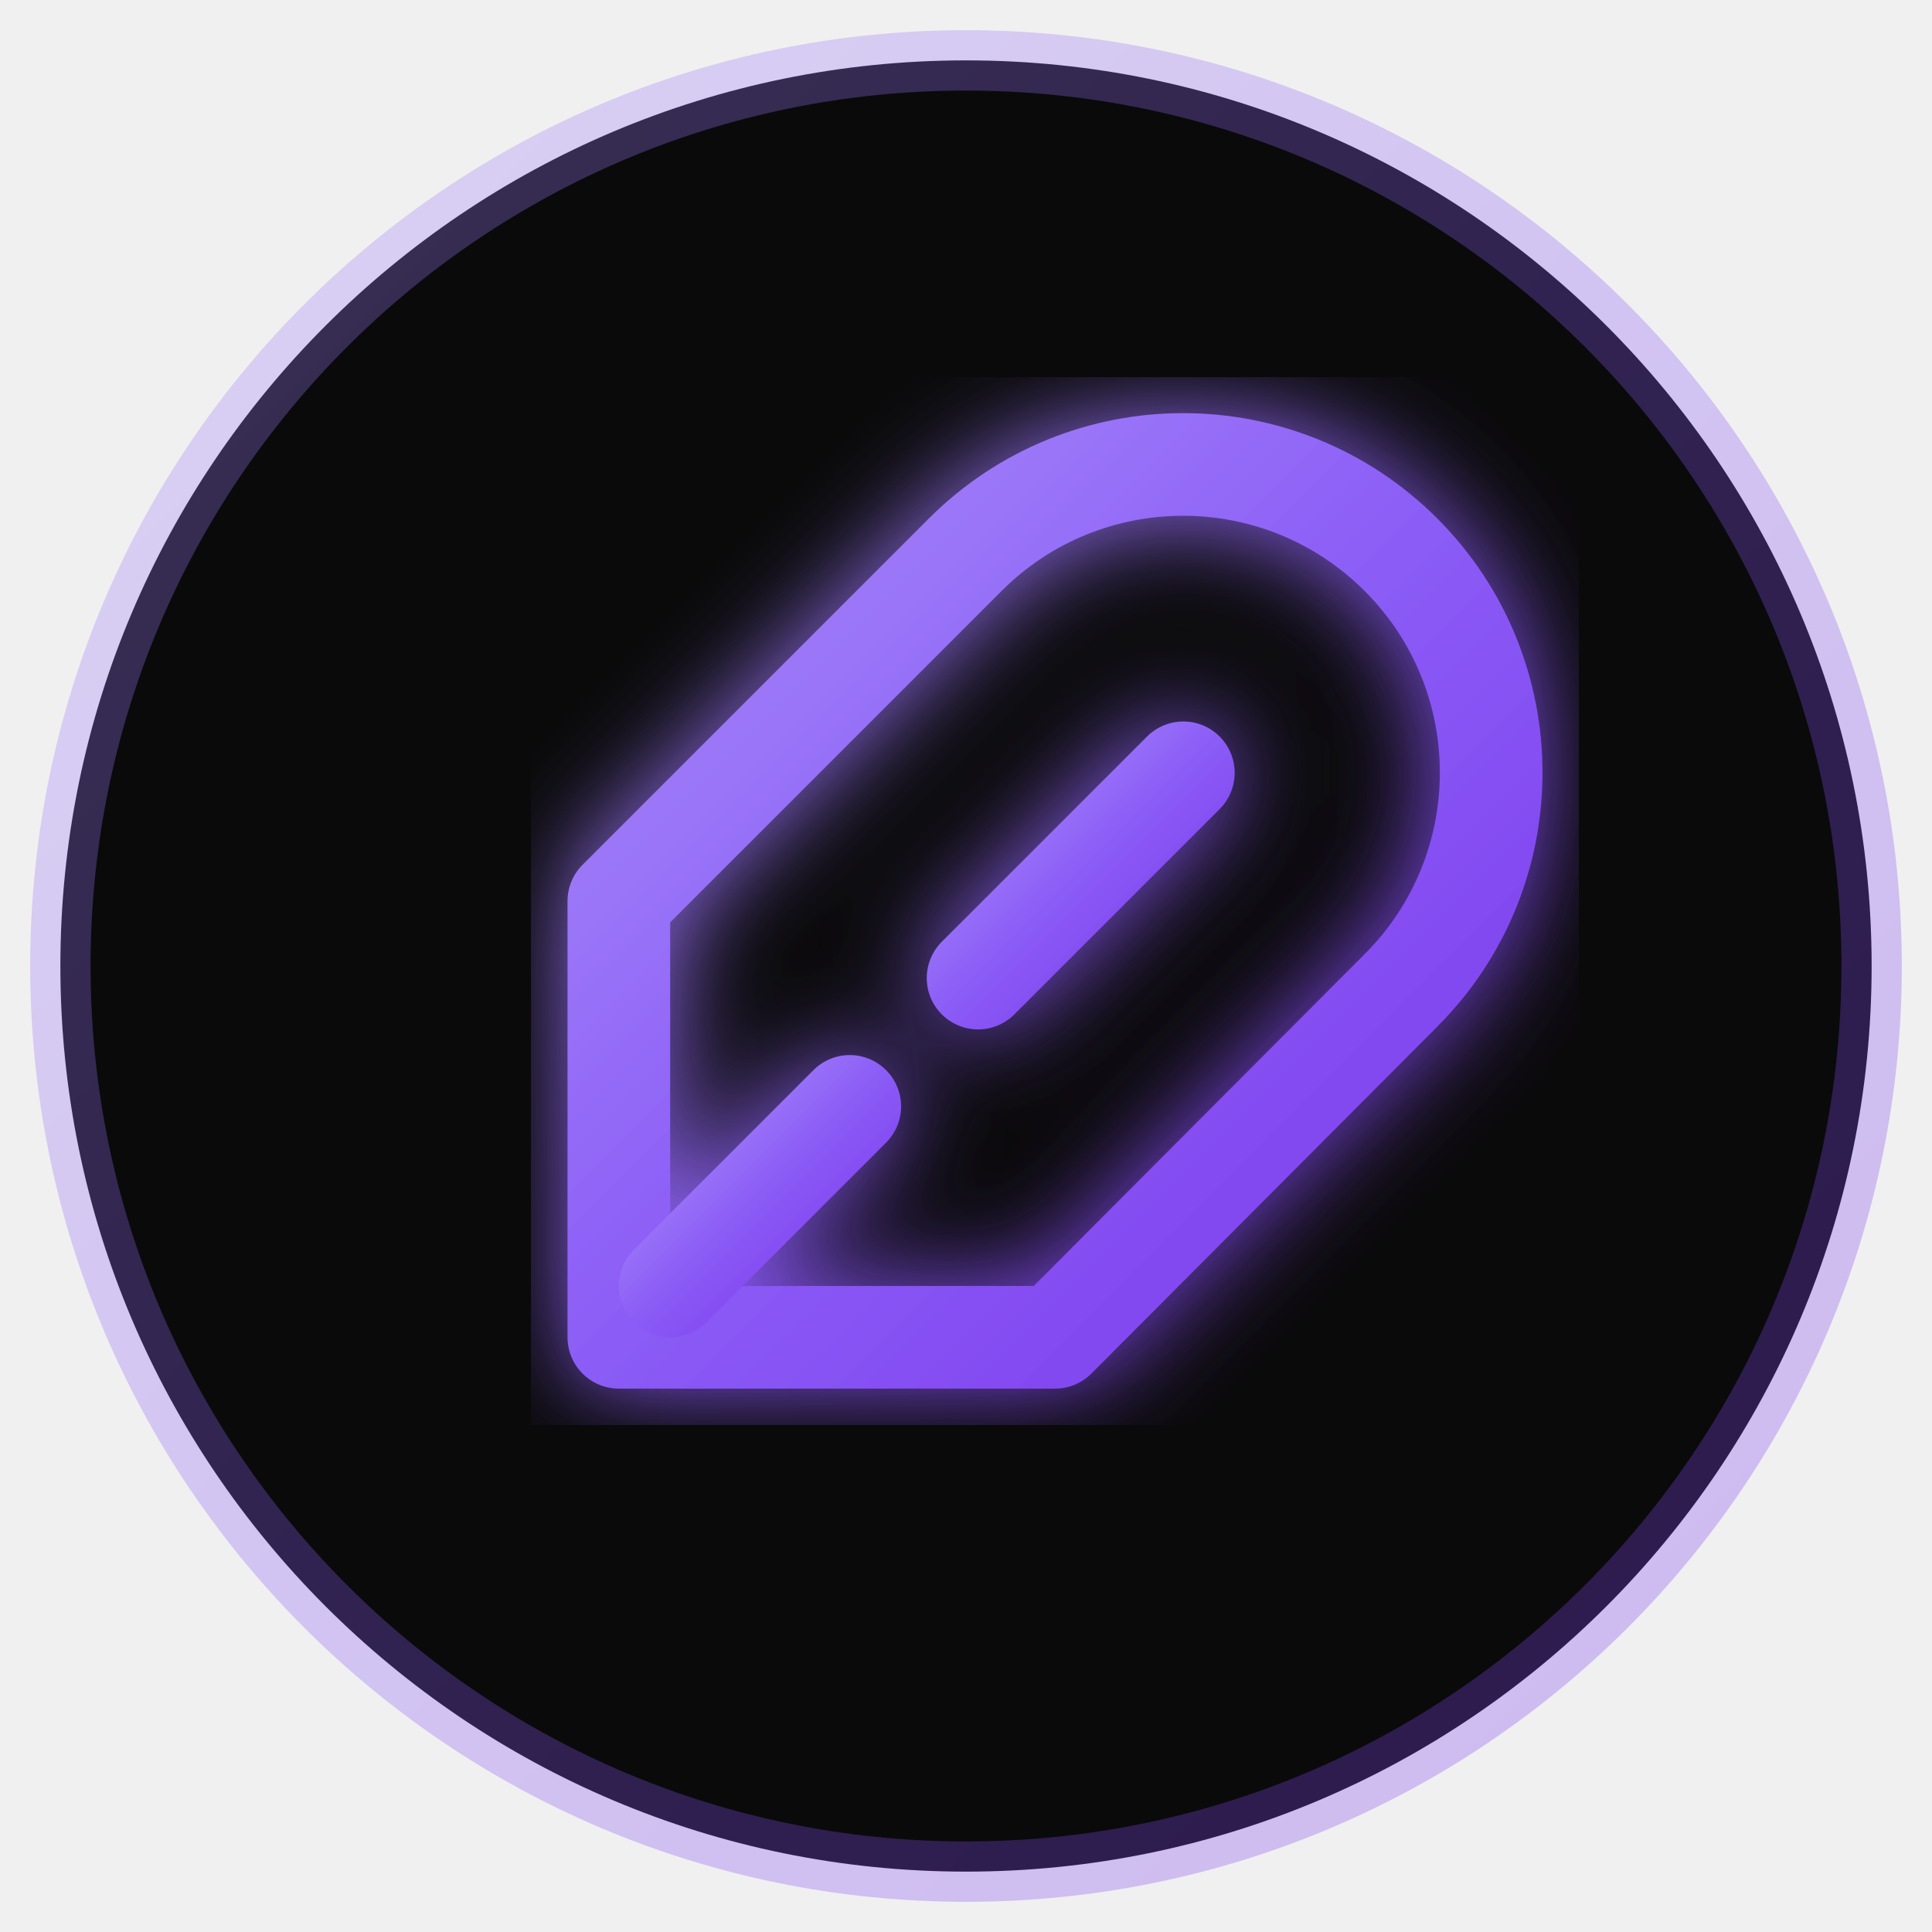
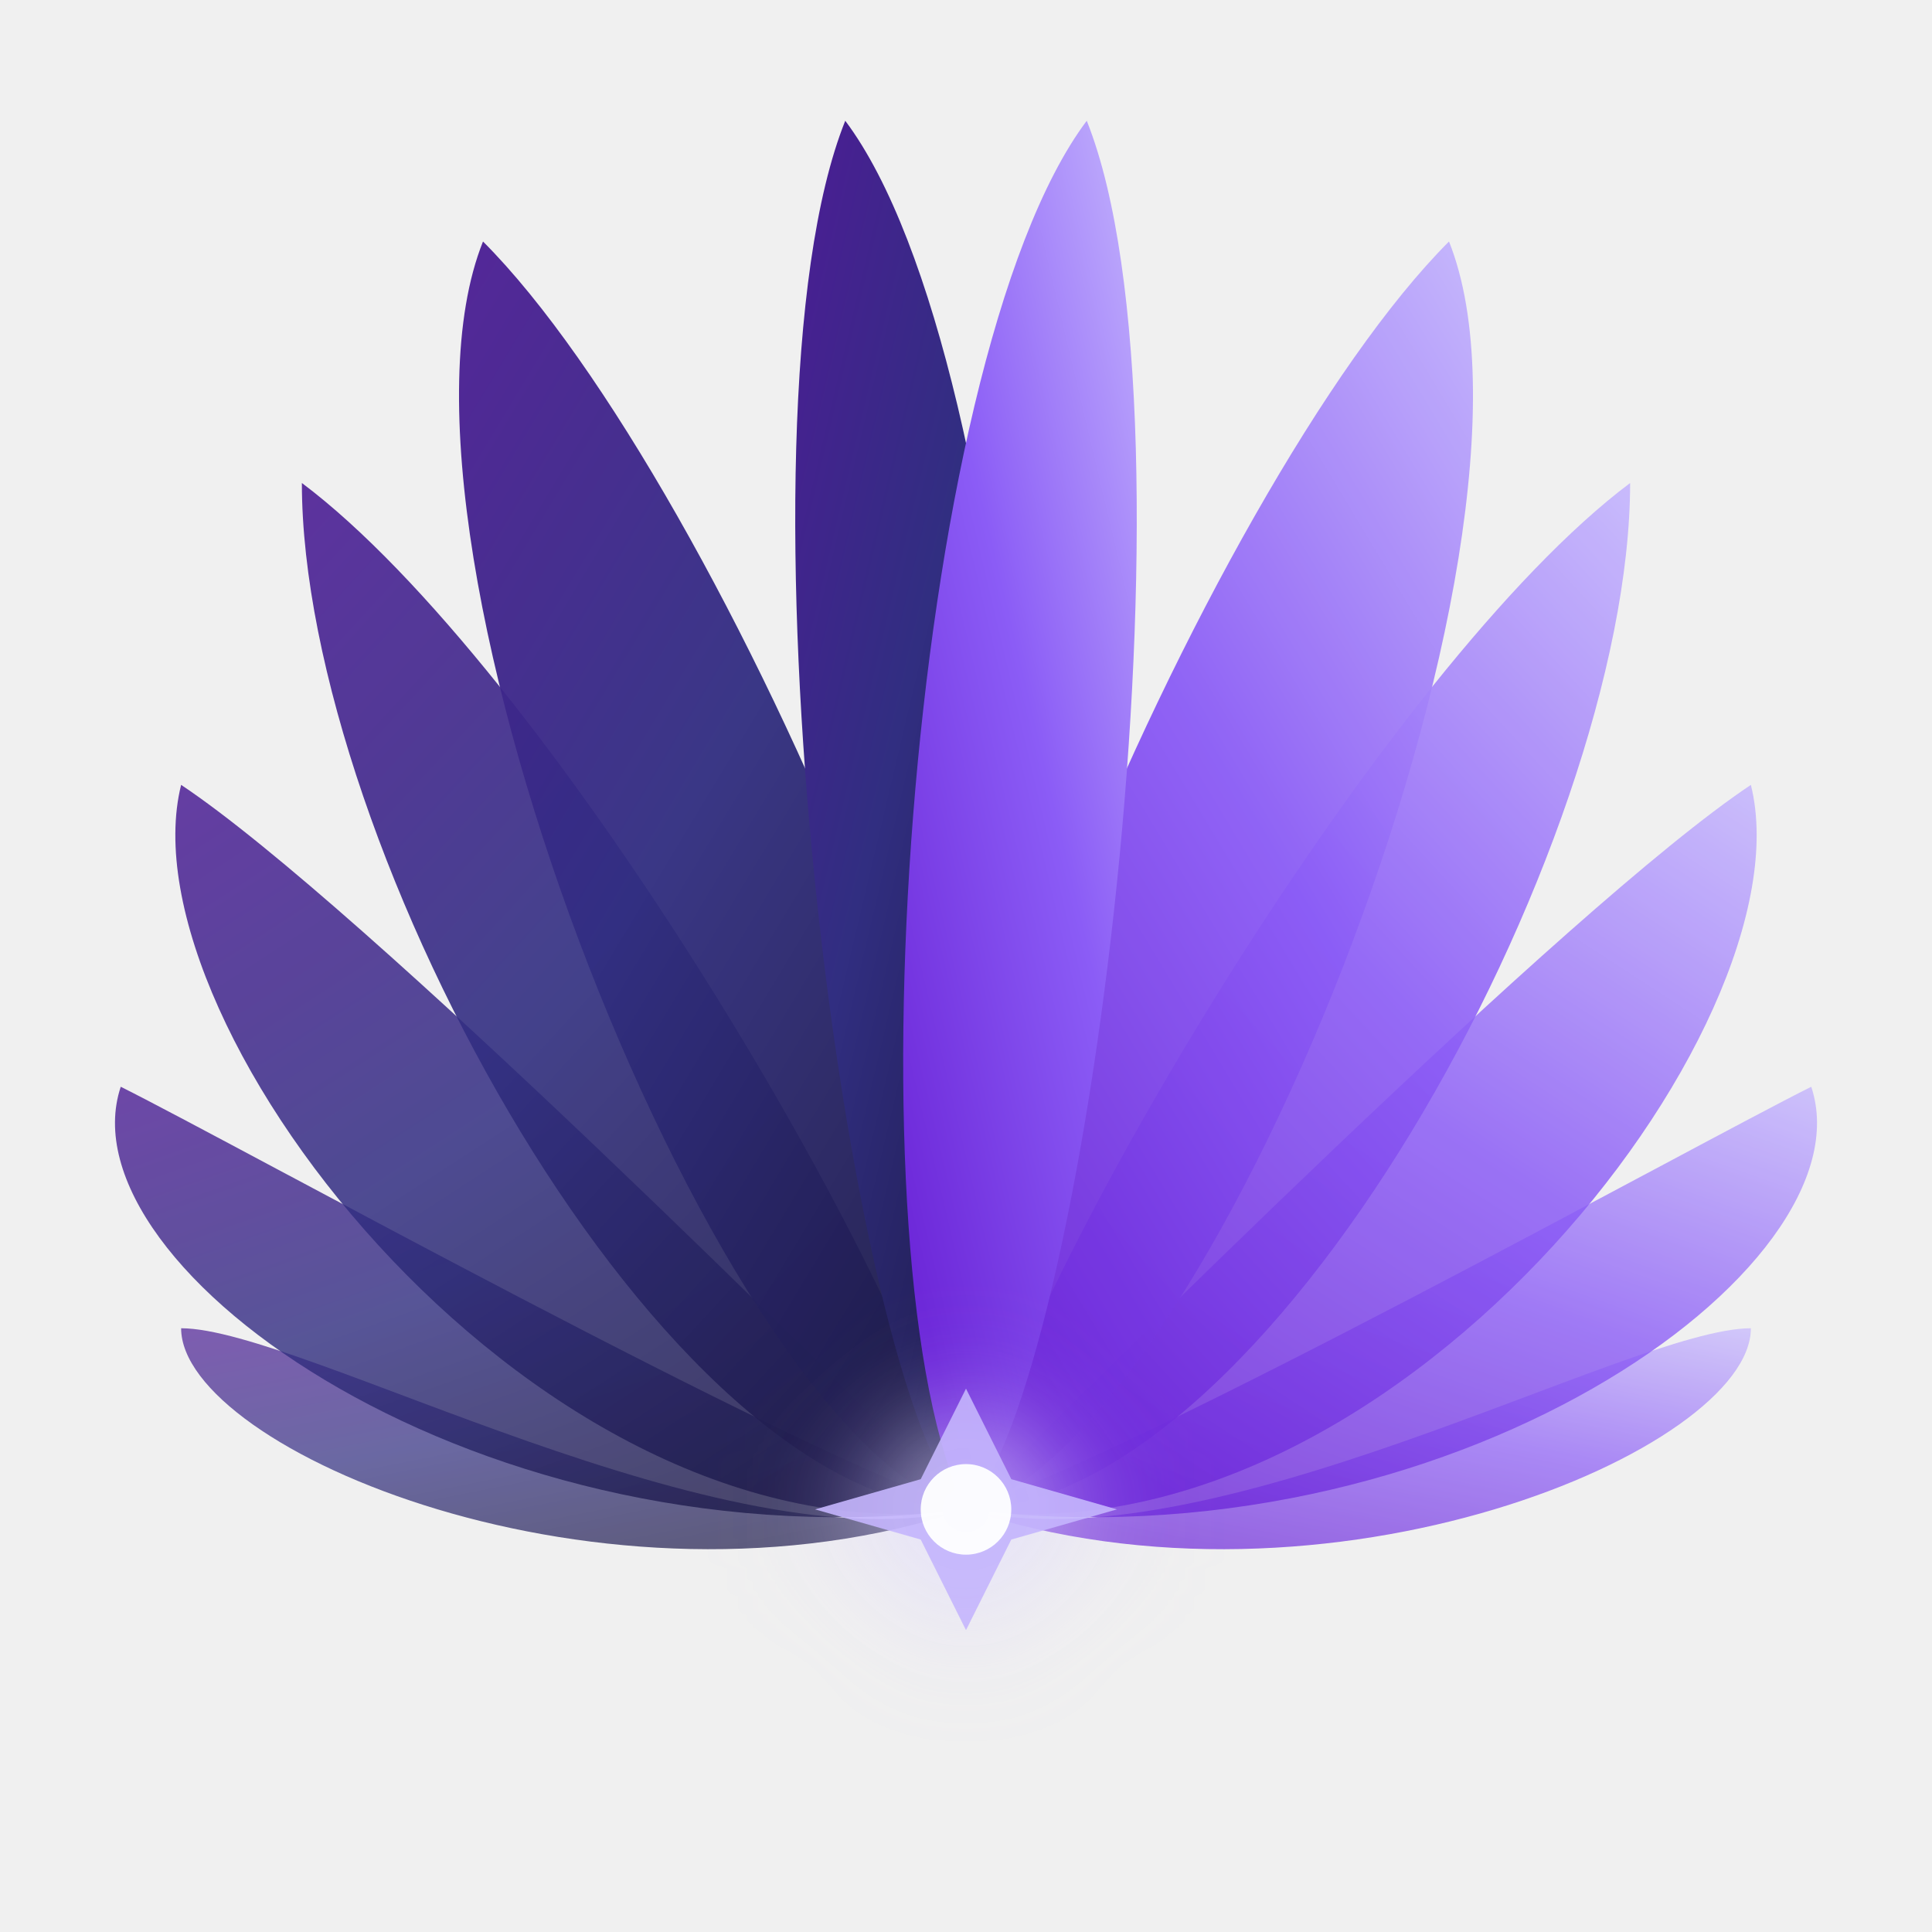
- <svg xmlns="http://www.w3.org/2000/svg" width="32" height="32" viewBox="0 0 32 32" fill="none">
+ <svg xmlns="http://www.w3.org/2000/svg" width="32" height="32" viewBox="0 0 64 64" fill="none">
  <defs>
-     <linearGradient id="featherGrad" x1="0%" y1="0%" x2="100%" y2="100%">
-       <stop offset="0%" stop-color="#a78bfa" />
+     <linearGradient id="qa" x1="30%" y1="100%" x2="100%" y2="0%">
+       <stop offset="0%" stop-color="#6d28d9" />
      <stop offset="50%" stop-color="#8b5cf6" />
-       <stop offset="100%" stop-color="#7c3aed" />
+       <stop offset="100%" stop-color="#c4b5fd" />
    </linearGradient>
-     <filter id="glow">
-       <feGaussianBlur stdDeviation="1" result="blur" />
+     <linearGradient id="qd" x1="70%" y1="100%" x2="0%" y2="0%">
+       <stop offset="0%" stop-color="#1e1b4b" />
+       <stop offset="50%" stop-color="#312e81" />
+       <stop offset="100%" stop-color="#4c1d95" />
+     </linearGradient>
+     <filter id="glow" x="-50%" y="-50%" width="200%" height="200%">
+       <feGaussianBlur stdDeviation="2" result="blur" />
      <feMerge>
        <feMergeNode in="blur" />
        <feMergeNode in="SourceGraphic" />
      </feMerge>
    </filter>
  </defs>
-   <circle cx="16" cy="16" r="15" fill="#0a0a0a" stroke="url(#featherGrad)" stroke-width="1" stroke-opacity="0.3" />
-   <g transform="translate(6, 6) scale(0.85)" filter="url(#glow)">
-     <path d="M20.24 12.24a6 6 0 0 0-8.49-8.49L5 10.5V19h8.5l6.74-6.76z" stroke="url(#featherGrad)" stroke-width="2" stroke-linecap="round" stroke-linejoin="round" fill="none" />
-     <path d="M16 8l-4 4" stroke="url(#featherGrad)" stroke-width="2" stroke-linecap="round" />
-     <path d="M9.5 14.5L6 18" stroke="url(#featherGrad)" stroke-width="2" stroke-linecap="round" />
+   <g>
+     <path d="M32,50 C20,54 6,48 6,44 C10,44 24,52 32,50Z" fill="url(#qd)" opacity="0.7" />
+     <path d="M32,50 C16,52 2,42 4,36 C8,38 26,48 32,50Z" fill="url(#qd)" opacity="0.8" />
+     <path d="M32,50 C18,52 4,34 6,26 C12,30 28,46 32,50Z" fill="url(#qd)" opacity="0.85" />
+     <path d="M32,50 C22,50 10,28 10,16 C18,22 30,42 32,50Z" fill="url(#qd)" opacity="0.9" />
+     <path d="M32,50 C24,48 12,18 16,8 C24,16 36,44 32,50Z" fill="url(#qd)" opacity="0.95" />
+     <path d="M32,50 C28,46 24,14 28,4 C34,12 36,42 32,50Z" fill="url(#qd)" />
+   </g>
+   <g>
+     <path d="M32,50 C44,54 58,48 58,44 C54,44 40,52 32,50Z" fill="url(#qa)" opacity="0.7" />
+     <path d="M32,50 C48,52 62,42 60,36 C56,38 38,48 32,50Z" fill="url(#qa)" opacity="0.8" />
+     <path d="M32,50 C46,52 60,34 58,26 C52,30 36,46 32,50Z" fill="url(#qa)" opacity="0.85" />
+     <path d="M32,50 C42,50 54,28 54,16 C46,22 34,42 32,50Z" fill="url(#qa)" opacity="0.9" />
+     <path d="M32,50 C40,48 52,18 48,8 C40,16 28,44 32,50Z" fill="url(#qa)" opacity="0.95" />
+     <path d="M32,50 C36,46 40,14 36,4 C30,12 28,42 32,50Z" fill="url(#qa)" />
+   </g>
+   <g filter="url(#glow)">
+     <path d="M32,46 L33.5,49 L37,50 L33.5,51 L32,54 L30.5,51 L27,50 L30.5,49Z" fill="#c4b5fd" opacity="0.9" />
+     <circle cx="32" cy="50" r="1.5" fill="white" opacity="0.95" />
  </g>
</svg>
